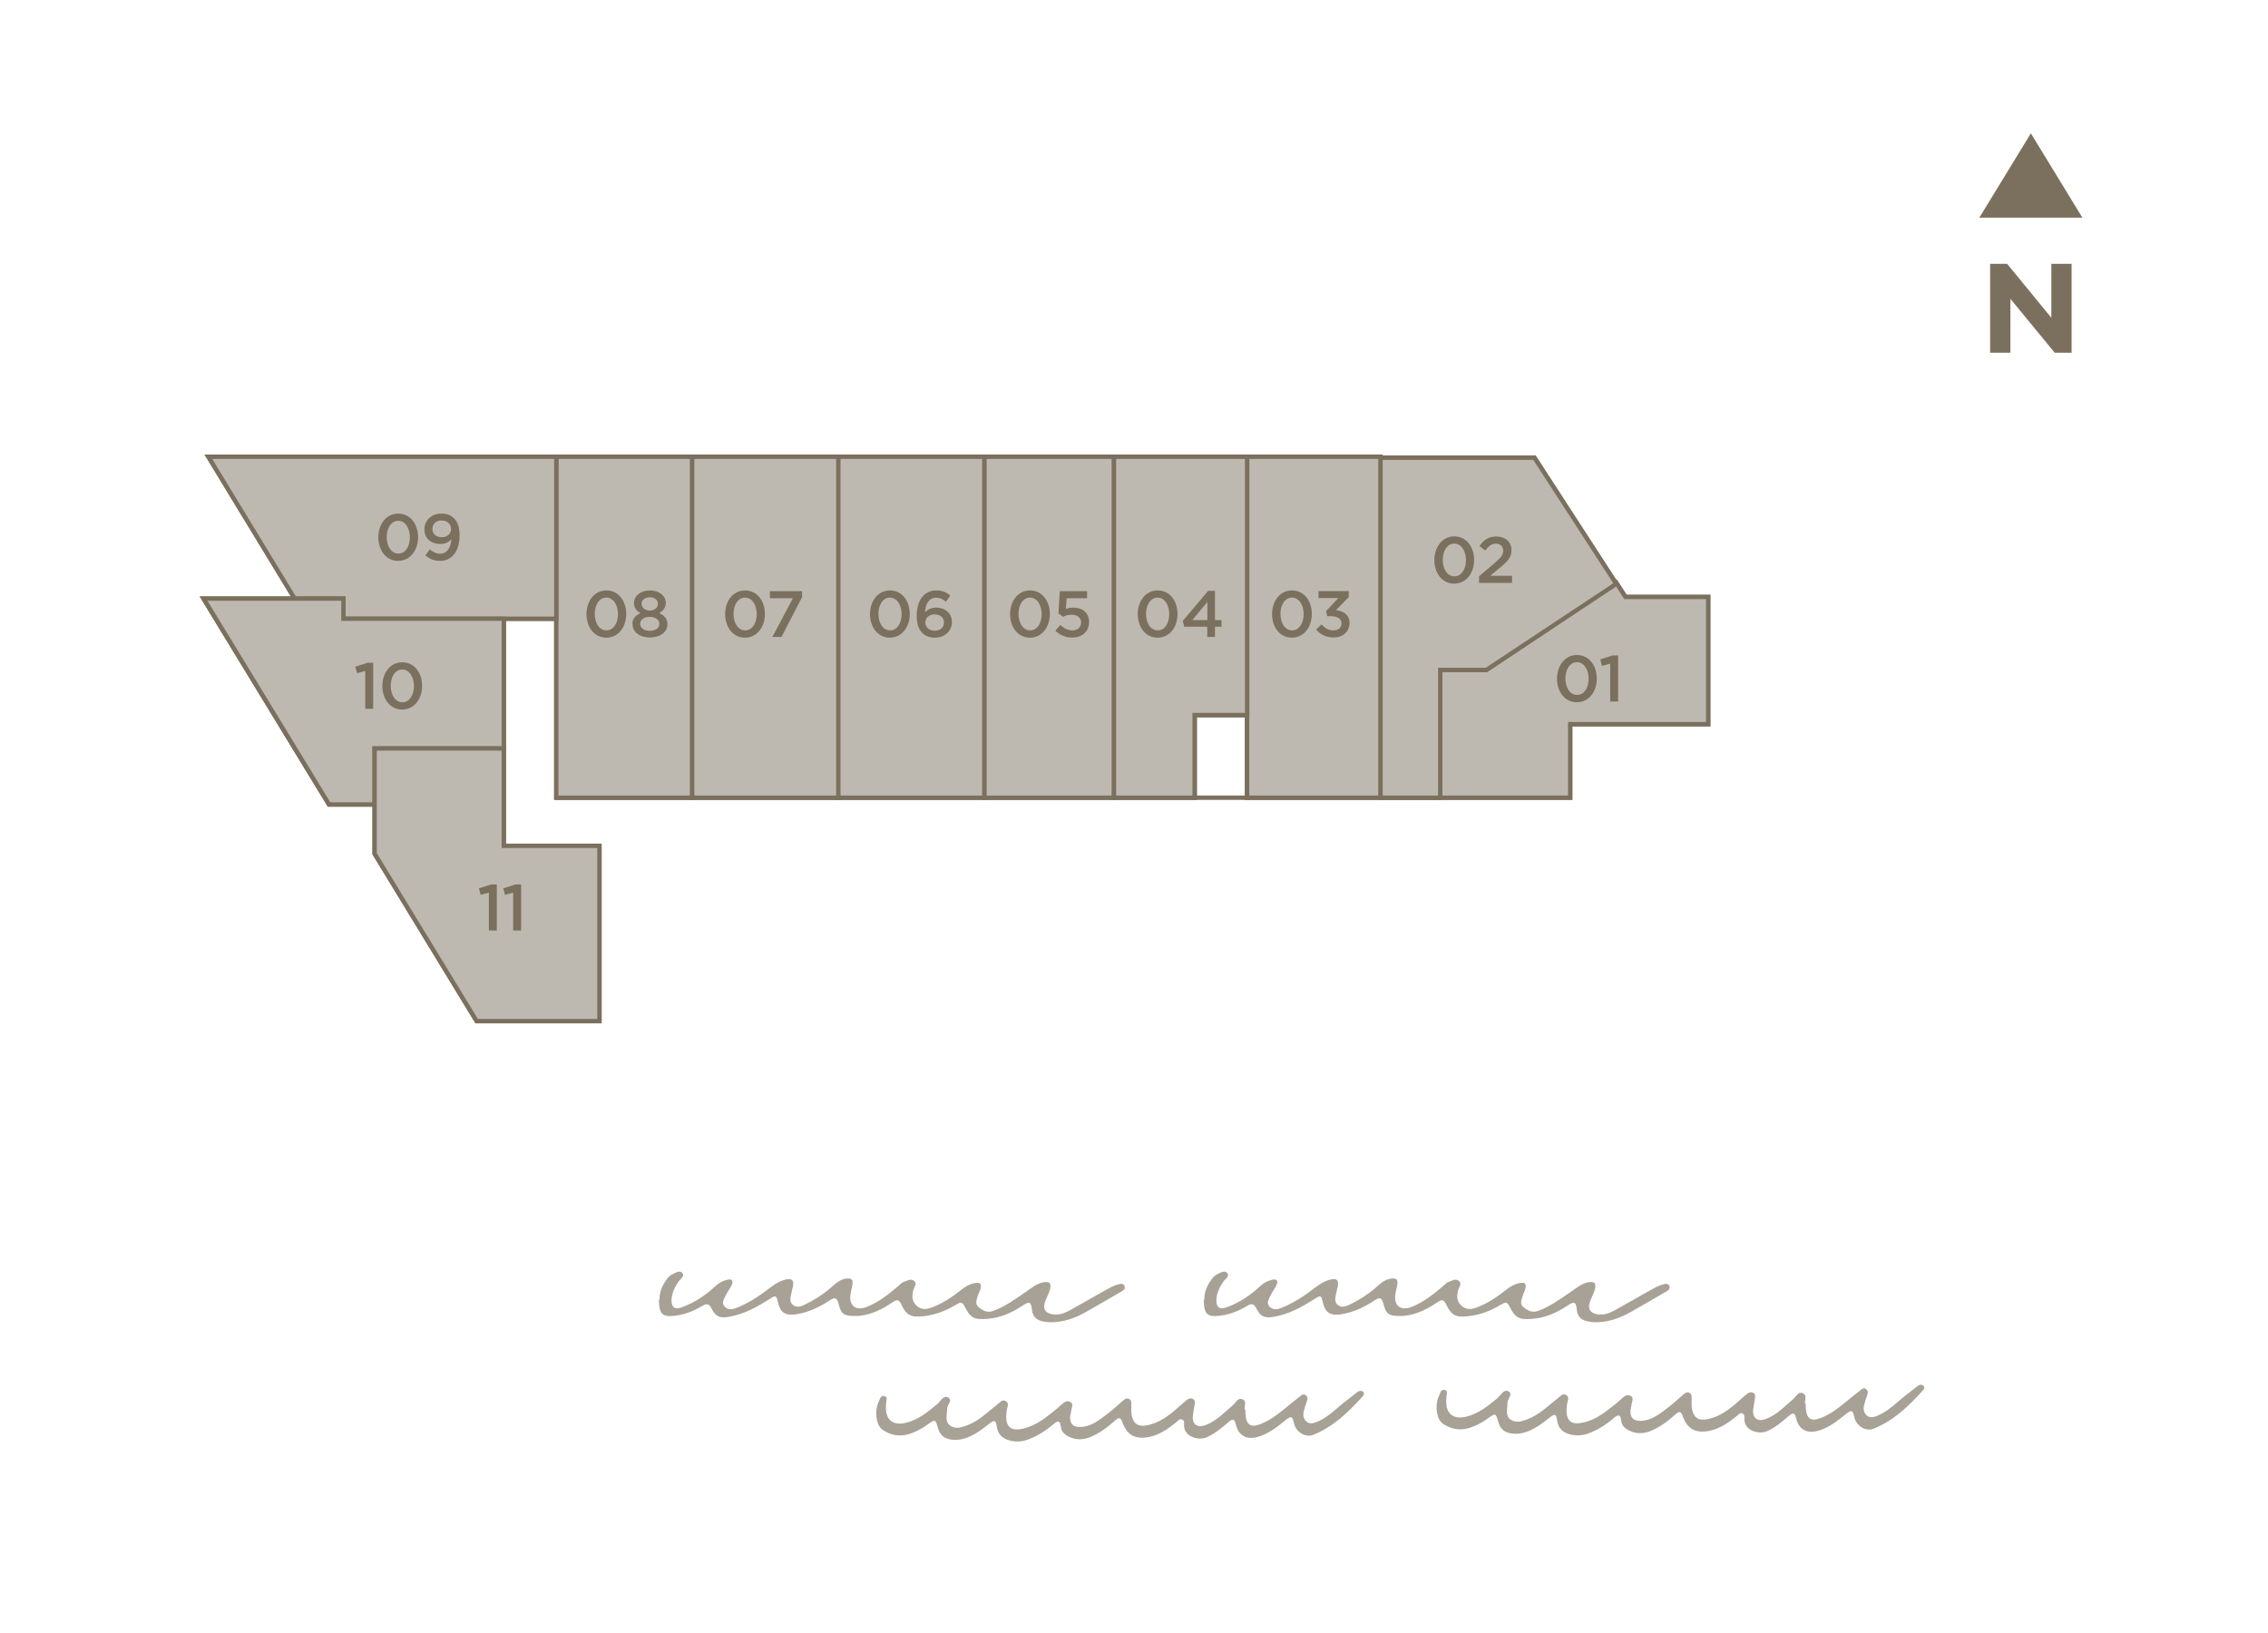
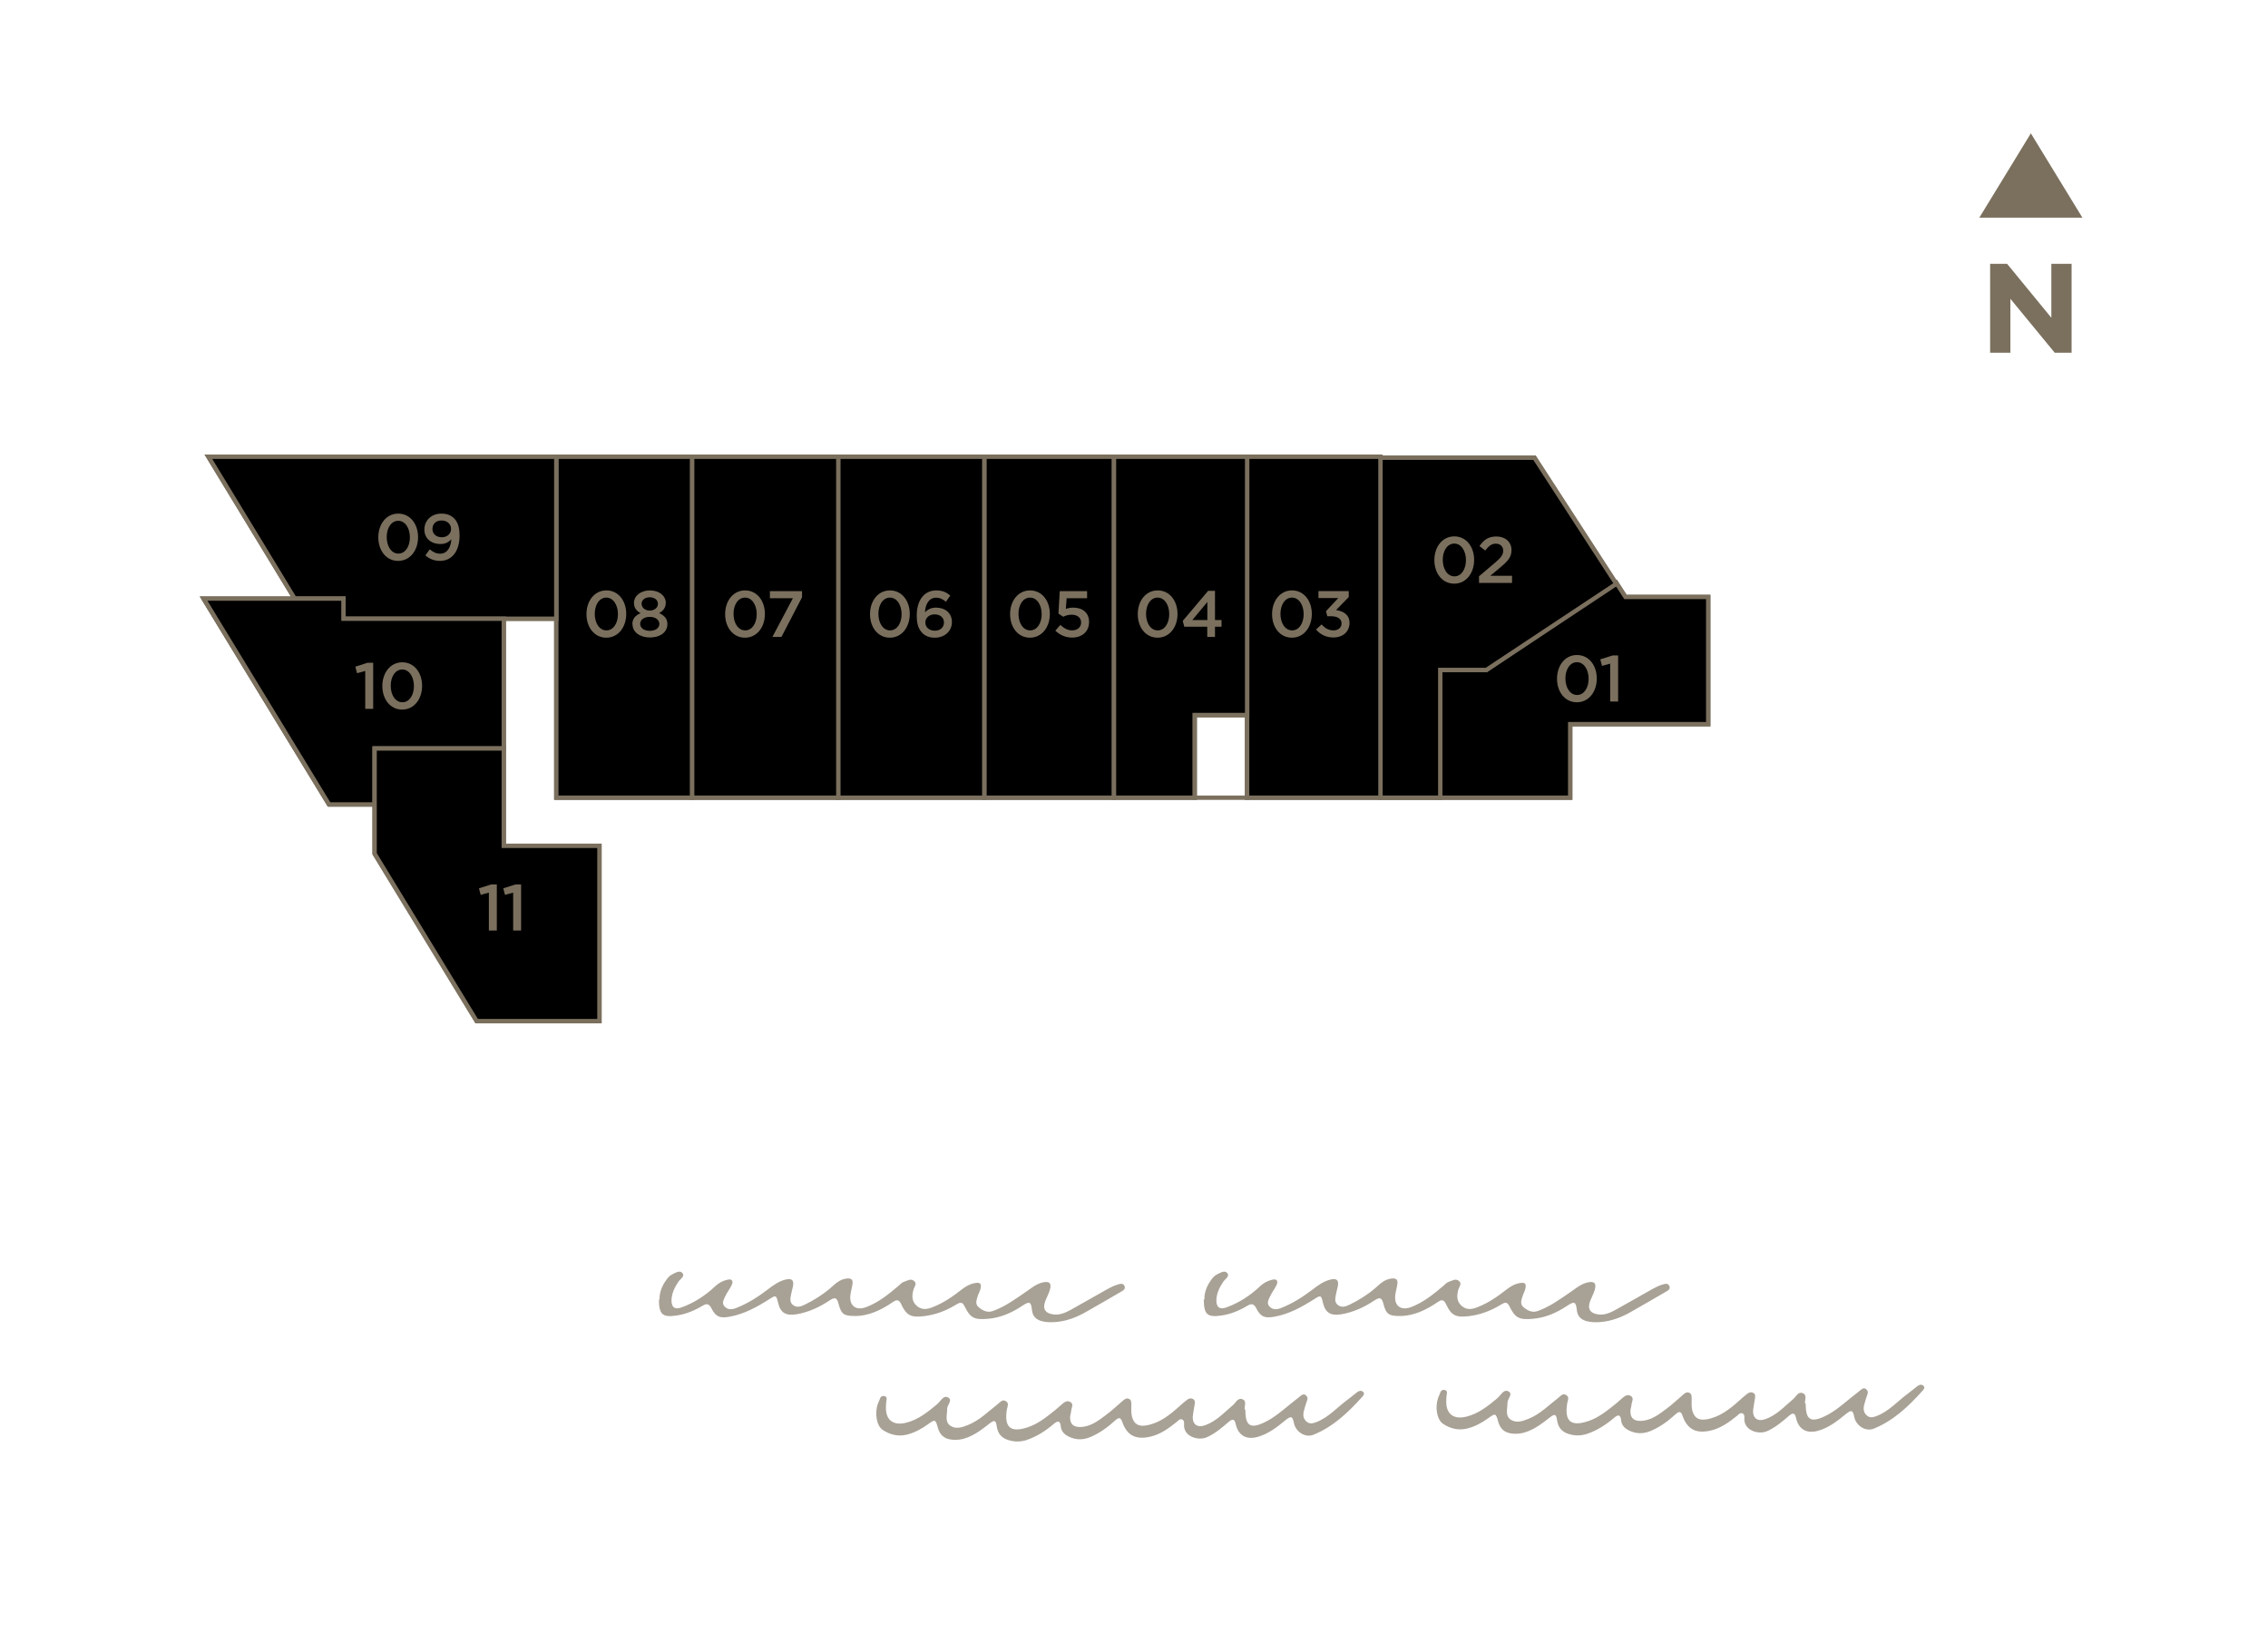
<svg xmlns="http://www.w3.org/2000/svg" viewBox="0 0 208.21 149.89">
  <g id="Base">
    <path d="M190.18,24.22v8.16h-1.55l-4.07-4.95v4.95h-1.86v-8.16h1.56l4.06,4.95v-4.95h1.86Z" style="fill:#7b705e;" />
    <polyline points="18.69 54.95 30.21 73.85 34.39 73.85" style="fill:none; stroke:#7b705e; stroke-miterlimit:10; stroke-width:.4px;" />
    <polygon points="19.13 41.93 51.07 41.93 51.07 56.8 31.53 56.8 31.53 54.95 27.05 54.95 19.13 41.93" style="fill:none; stroke:#7b705e; stroke-miterlimit:10; stroke-width:.4px;" />
    <polygon points="34.39 68.71 46.25 68.71 46.25 77.65 55.03 77.65 55.03 93.74 43.76 93.74 34.39 78.37 34.39 68.71" style="fill:none; stroke:#7b705e; stroke-miterlimit:10; stroke-width:.4px;" />
    <path d="M114.33,129.41c-.01,1.5.46,1.79,1.78,1.15.87-.42,1.59-1.05,2.33-1.65.33-.27.66-.53.99-.79.14-.11.3-.17.46-.02.14.12.18.25.11.45-.12.32-.21.64-.3.97-.1.37-.06.73.25.99.28.24.58.16.9.04,1.14-.44,1.92-1.37,2.88-2.07.29-.21.56-.45.85-.67.16-.12.36-.19.53-.06.22.17.05.37-.06.49-1.28,1.42-2.66,2.74-4.47,3.47-.76.31-1.63-.28-1.79-1.06-.13-.65-.26-.7-.81-.25-.76.62-1.52,1.22-2.49,1.5-1.08.31-1.82-.12-2.06-1.21-.1-.49-.35-.4-.62-.17-.63.54-1.25,1.08-2.02,1.42-.79.35-2.17-.06-2.09-1.19.01-.16.01-.36-.18-.44-.22-.09-.34.1-.49.22-.75.6-1.51,1.16-2.48,1.37-1.32.28-2.11-.14-2.54-1.41-.17-.5-.43-.27-.66-.07-.68.62-1.41,1.15-2.27,1.51-.66.27-1.32.27-1.97-.05-.41-.2-.69-.49-.73-.96-.05-.52-.29-.5-.62-.22-.75.64-1.56,1.17-2.5,1.49-.58.19-1.16.19-1.75-.01-.62-.21-.92-.63-1.01-1.26-.08-.55-.21-.59-.67-.23-.62.49-1.24.96-1.98,1.26-.5.2-1.02.28-1.56.2-.65-.09-1.02-.46-1.19-1.08-.22-.79-.25-.8-.94-.3-.57.41-1.18.74-1.87.92-.82.21-1.57.03-2.25-.42-.57-.38-.76-1.52-.45-2.4.04-.12.11-.23.15-.35.06-.23.18-.41.44-.36.3.06.21.31.18.52-.02.19-.03.38-.03.57,0,1.13.69,1.63,1.81,1.37,1.14-.27,2.01-.98,2.88-1.7.31-.26.57-.85,1-.64.49.24-.08.69-.07,1.06.01.54-.24,1.17.29,1.54.51.35,1.1.15,1.64-.07,1.07-.43,1.86-1.25,2.74-1.93.21-.16.39-.44.71-.26.33.19.16.49.11.74-.28,1.67.32,2.2,1.93,1.66.98-.33,1.77-.99,2.56-1.62.16-.13.32-.28.48-.42.24-.2.5-.47.84-.28.36.2.11.53.09.8-.01.19-.09.37-.1.56-.03.63.27.95.91.94.98-.01,1.71-.6,2.43-1.14.53-.39,1-.85,1.5-1.27.16-.14.35-.28.57-.17.23.11.21.34.21.56,0,.36-.03.72.06,1.07.18.68.59.92,1.28.81,1.24-.2,2.16-.95,3.05-1.74.24-.21.47-.43.73-.62.15-.11.35-.18.54-.07.21.12.18.32.15.51-.05.34-.12.67-.16,1-.09.79.38,1.16,1.12.9,1.04-.37,1.75-1.17,2.56-1.85.26-.22.44-.7.86-.54.47.18.14.68.23.97" style="fill:#a8a195;" />
    <path d="M60.55,119.32c-.03-.58.18-1.21.59-1.78.13-.19.29-.39.48-.5.3-.16.74-.44.98-.22.35.32-.14.58-.31.83-.34.5-.6,1.02-.64,1.63-.04.7.27.98.92.74,1.17-.42,2.2-1.1,3.1-1.95.33-.31.69-.49,1.1-.59.42-.1.58.1.4.49-.17.36-.43.68-.6,1.05-.14.3-.34.64-.03.94.29.29.65.27,1.01.13,1.06-.41,2.01-1.01,2.9-1.69.51-.39,1.02-.77,1.65-.93.6-.15.81.05.69.65-.05.23-.12.45-.16.68-.06.35-.18.73.17,1,.35.27.71.15,1.08-.03.84-.41,1.63-.9,2.34-1.51.44-.38.85-.82,1.51-.89.46-.05.59.13.53.52-.04.31-.14.62-.18.93-.16,1.03.48,1.54,1.45,1.17,1.13-.43,2.05-1.18,2.96-1.95.15-.12.28-.29.45-.35.31-.09.64-.36.96-.11.33.26.03.55-.04.81-.15.55-.17,1.06.28,1.47.45.41.94.36,1.48.14.98-.38,1.84-.97,2.65-1.61.36-.28.72-.5,1.17-.59.54-.11.7.02.56.56-.05.2-.17.39-.23.59-.11.36-.29.75.08,1.06.39.32.81.53,1.34.33,1.11-.41,2.05-1.1,3.01-1.76.47-.32.91-.7,1.48-.84.67-.16.89.05.69.71-.1.32-.26.62-.39.94-.3.75-.04,1.19.76,1.28.56.06,1.05-.15,1.51-.4,1.13-.62,2.25-1.28,3.38-1.91.29-.16.6-.32.92-.42.22-.06.54-.2.68.11.14.32-.17.44-.38.57-1.04.61-2.09,1.21-3.14,1.81-.85.49-1.76.84-2.75.93-.45.04-.89.04-1.33-.08-.52-.14-.83-.45-.89-1.01-.08-.78-.23-.84-.9-.39-.97.64-2,1.1-3.18,1.19-1.23.1-1.59-.08-2.13-1.19-.22-.46-.5-.26-.78-.1-.92.56-1.9.93-2.98,1.05-1.15.13-1.57-.08-2.05-1.13-.22-.48-.48-.36-.8-.14-.88.6-1.82,1.08-2.9,1.22-.17.02-.34.03-.51.03-1.03,0-1.28-.15-1.53-1.13-.15-.58-.35-.61-.82-.3-.92.61-1.91,1.08-3.03,1.27-.99.16-1.49-.12-1.71-1.1-.15-.65-.2-.67-.77-.3-1.15.73-2.33,1.39-3.7,1.63-.87.15-1.24.01-1.64-.78-.2-.39-.41-.47-.8-.24-.75.45-1.55.79-2.43.91-1.27.18-1.58-.1-1.59-1.49" style="fill:#a8a195;" />
    <path d="M165.77,128.85c-.01,1.5.46,1.79,1.78,1.15.87-.42,1.59-1.05,2.33-1.65.33-.27.66-.53.99-.79.14-.11.3-.17.46-.02.14.12.18.25.11.45-.12.32-.21.64-.3.97-.1.37-.06.73.25.99.28.24.58.16.9.04,1.14-.44,1.92-1.37,2.88-2.07.29-.21.56-.45.85-.67.16-.12.36-.19.53-.06.22.17.05.37-.06.49-1.28,1.42-2.66,2.74-4.47,3.47-.76.31-1.63-.28-1.79-1.06-.13-.65-.26-.7-.81-.25-.76.62-1.52,1.22-2.49,1.5-1.08.31-1.82-.12-2.06-1.21-.1-.49-.35-.4-.62-.17-.63.54-1.25,1.08-2.02,1.42-.79.35-2.17-.06-2.09-1.19.01-.16.01-.36-.18-.44-.22-.09-.34.1-.49.22-.75.6-1.51,1.16-2.48,1.37-1.32.28-2.11-.14-2.54-1.41-.17-.5-.43-.27-.66-.07-.68.62-1.41,1.15-2.27,1.51-.66.27-1.32.27-1.97-.05-.41-.2-.69-.49-.73-.96-.05-.52-.29-.5-.62-.22-.75.64-1.56,1.17-2.5,1.49-.58.19-1.16.19-1.75-.01-.62-.21-.92-.63-1.01-1.26-.08-.55-.21-.59-.67-.23-.62.49-1.24.96-1.98,1.26-.5.2-1.02.28-1.56.2-.65-.09-1.02-.46-1.19-1.08-.22-.79-.25-.8-.94-.3-.57.41-1.18.74-1.87.92-.82.21-1.57.03-2.25-.42-.57-.38-.76-1.52-.45-2.4.04-.12.11-.23.15-.35.06-.23.18-.41.44-.36.3.06.21.31.18.52-.02.19-.03.38-.03.57,0,1.13.69,1.63,1.81,1.37,1.14-.27,2.01-.98,2.88-1.7.31-.26.57-.85,1-.64.49.24-.08.69-.07,1.06.01.54-.24,1.17.29,1.54.51.35,1.1.15,1.64-.07,1.07-.43,1.86-1.25,2.74-1.93.21-.16.39-.44.71-.26.33.19.16.49.11.74-.28,1.67.32,2.2,1.93,1.66.98-.33,1.77-.99,2.56-1.62.16-.13.32-.28.48-.42.24-.2.5-.47.84-.28.36.2.11.53.09.8-.01.19-.09.37-.1.56-.03.63.27.95.91.94.98-.01,1.71-.6,2.43-1.14.53-.39,1-.85,1.5-1.27.16-.14.35-.28.57-.17.23.11.21.34.21.56,0,.36-.03.72.06,1.07.18.68.59.92,1.28.81,1.24-.2,2.16-.95,3.05-1.74.24-.21.47-.43.73-.62.15-.11.35-.18.54-.07.21.12.18.32.15.51-.05.34-.12.67-.16,1-.09.79.38,1.16,1.12.9,1.04-.37,1.75-1.17,2.56-1.85.26-.22.44-.7.86-.54.47.18.14.68.23.97" style="fill:#a8a195;" />
    <path d="M110.57,119.32c-.03-.58.18-1.21.59-1.78.13-.19.29-.39.48-.5.3-.16.74-.44.98-.22.35.32-.14.58-.31.83-.34.5-.6,1.02-.64,1.63-.04.7.27.98.92.74,1.17-.42,2.2-1.1,3.1-1.95.33-.31.69-.49,1.1-.59.42-.1.58.1.4.49-.17.36-.43.68-.6,1.05-.14.3-.34.64-.03.94.29.29.65.27,1.01.13,1.06-.41,2.01-1.01,2.9-1.69.51-.39,1.02-.77,1.65-.93.6-.15.81.05.69.65-.05.23-.12.45-.16.68-.06.35-.18.73.17,1,.35.27.71.15,1.08-.03.84-.41,1.63-.9,2.34-1.51.44-.38.85-.82,1.51-.89.46-.05.59.13.53.52-.04.31-.14.62-.18.93-.16,1.03.48,1.54,1.45,1.17,1.13-.43,2.05-1.18,2.96-1.95.15-.12.28-.29.45-.35.31-.09.64-.36.96-.11.33.26.03.55-.04.81-.15.55-.17,1.06.28,1.47.45.41.94.36,1.48.14.98-.38,1.84-.97,2.65-1.61.36-.28.72-.5,1.17-.59.54-.11.7.02.56.56-.05.2-.17.39-.23.59-.11.36-.29.75.08,1.06.39.32.81.53,1.34.33,1.11-.41,2.05-1.1,3.01-1.76.47-.32.91-.7,1.48-.84.67-.16.89.05.69.71-.1.32-.26.62-.39.94-.3.75-.04,1.19.76,1.28.56.06,1.05-.15,1.51-.4,1.13-.62,2.25-1.28,3.38-1.91.29-.16.6-.32.92-.42.22-.06.54-.2.68.11.14.32-.17.44-.38.57-1.04.61-2.09,1.21-3.14,1.81-.85.49-1.76.84-2.75.93-.45.04-.89.04-1.33-.08-.52-.14-.83-.45-.89-1.01-.08-.78-.23-.84-.9-.39-.97.64-2,1.1-3.18,1.19-1.23.1-1.59-.08-2.13-1.19-.22-.46-.5-.26-.78-.1-.92.56-1.9.93-2.98,1.05-1.15.13-1.57-.08-2.05-1.13-.22-.48-.48-.36-.8-.14-.88.6-1.82,1.08-2.9,1.22-.17.02-.34.03-.51.03-1.03,0-1.28-.15-1.53-1.13-.15-.58-.35-.61-.82-.3-.92.61-1.91,1.08-3.03,1.27-.99.16-1.49-.12-1.71-1.1-.15-.65-.2-.67-.77-.3-1.15.73-2.33,1.39-3.7,1.63-.87.15-1.24.01-1.64-.78-.2-.39-.41-.47-.8-.24-.75.45-1.55.79-2.43.91-1.27.18-1.58-.1-1.59-1.49" style="fill:#a8a195;" />
    <polygon points="186.44 12.24 191.17 19.98 181.71 19.98 186.44 12.24" style="fill:#7b705e;" />
    <rect x="51.07" y="41.93" width="12.46" height="31.3" style="fill:none; stroke:#7b705e; stroke-miterlimit:10; stroke-width:.4px;" />
    <rect x="63.53" y="41.93" width="13.43" height="31.3" style="fill:none; stroke:#7b705e; stroke-miterlimit:10; stroke-width:.4px;" />
    <rect x="76.93" y="41.93" width="13.43" height="31.3" style="fill:none; stroke:#7b705e; stroke-miterlimit:10; stroke-width:.4px;" />
    <rect x="90.36" y="41.93" width="11.89" height="31.3" style="fill:none; stroke:#7b705e; stroke-miterlimit:10; stroke-width:.4px;" />
    <polygon points="109.67 65.64 114.49 65.64 114.49 41.93 102.26 41.93 102.26 73.23 109.67 73.23 109.67 65.64" style="fill:none; stroke:#7b705e; stroke-miterlimit:10; stroke-width:.4px;" />
    <rect x="114.49" y="41.93" width="12.24" height="31.3" style="fill:none; stroke:#7b705e; stroke-miterlimit:10; stroke-width:.4px;" />
    <line x1="132.22" y1="73.23" x2="126.73" y2="73.23" style="fill:none; stroke:#7b705e; stroke-miterlimit:10; stroke-width:.4px;" />
    <polygon points="132.22 73.23 144.15 73.23 144.15 66.48 156.82 66.48 156.82 54.8 149.22 54.8 148.38 53.5 136.46 61.5 132.22 61.5 132.22 73.23" style="fill:none; stroke:#7b705e; stroke-miterlimit:10; stroke-width:.4px;" />
    <rect x="109.67" y="65.64" width="4.83" height="7.59" style="fill:none; stroke:#7b705e; stroke-miterlimit:10; stroke-width:.4px;" />
    <polygon points="132.22 73.23 132.22 61.5 136.46 61.5 148.38 53.6 140.87 42.02 126.73 42.02 126.73 73.23 132.22 73.23" style="fill:none; stroke:#7b705e; stroke-miterlimit:10; stroke-width:.4px;" />
    <polygon points="46.25 68.71 46.25 56.8 31.53 56.8 31.53 54.95 18.69 54.95 30.21 73.85 34.39 73.85 34.39 68.71 46.25 68.71" style="fill:none; stroke:#7b705e; stroke-miterlimit:10; stroke-width:.4px;" />
  </g>
-   <g id="_x30_1">
-     <polygon points="132.22 73.23 144.15 73.23 144.15 66.48 156.82 66.48 156.82 54.8 149.22 54.8 148.38 53.5 136.46 61.5 132.22 61.5 132.22 73.23" style="fill:#beb9b0; stroke:#7b705e; stroke-miterlimit:10; stroke-width:.4px;" />
+   <g id="_x30_1" class="floor" data-id="3_301">
+     <polygon class="bg" points="132.22 73.23 144.15 73.23 144.15 66.48 156.82 66.48 156.82 54.8 149.22 54.8 148.38 53.5 136.46 61.5 132.22 61.5 132.22 73.23" style="stroke:#7b705e; stroke-miterlimit:10; stroke-width:.4px;" />
  </g>
-   <g id="_x30_2">
-     <polygon points="132.22 73.23 132.22 61.5 136.46 61.5 148.38 53.6 140.87 42.02 126.73 42.02 126.73 73.23 132.22 73.23" style="fill:#beb9b0; stroke:#7b705e; stroke-miterlimit:10; stroke-width:.4px;" />
+   <g id="_x30_2" class="floor" data-id="3_302">
+     <polygon class="bg" points="132.22 73.23 132.22 61.5 136.46 61.5 148.38 53.6 140.87 42.02 126.73 42.02 126.73 73.23 132.22 73.23" style="stroke:#7b705e; stroke-miterlimit:10; stroke-width:.4px;" />
  </g>
-   <g id="_x30_3">
-     <rect x="114.49" y="41.93" width="12.24" height="31.3" style="fill:#beb9b0; stroke:#7b705e; stroke-miterlimit:10; stroke-width:.4px;" />
+   <g id="_x30_3" class="floor" data-id="3_303">
+     <rect class="bg" x="114.49" y="41.93" width="12.24" height="31.3" style="stroke:#7b705e; stroke-miterlimit:10; stroke-width:.4px;" />
  </g>
-   <g id="_x30_4">
-     <polygon points="109.67 65.64 114.49 65.64 114.49 41.93 102.26 41.93 102.26 73.23 109.67 73.23 109.67 65.64" style="fill:#beb9b0; stroke:#7b705e; stroke-miterlimit:10; stroke-width:.4px;" />
+   <g id="_x30_4" class="floor" data-id="3_304">
+     <polygon class="bg" points="109.67 65.64 114.49 65.64 114.49 41.93 102.26 41.93 102.26 73.23 109.67 73.23 109.67 65.64" style="stroke:#7b705e; stroke-miterlimit:10; stroke-width:.4px;" />
  </g>
-   <g id="_x30_5">
-     <rect x="90.36" y="41.93" width="11.89" height="31.3" style="fill:#beb9b0; stroke:#7b705e; stroke-miterlimit:10; stroke-width:.4px;" />
+   <g id="_x30_5" class="floor" data-id="3_305">
+     <rect class="bg" x="90.36" y="41.93" width="11.89" height="31.3" style="stroke:#7b705e; stroke-miterlimit:10; stroke-width:.4px;" />
  </g>
-   <g id="_x30_6">
-     <rect x="76.93" y="41.93" width="13.43" height="31.3" style="fill:#beb9b0; stroke:#7b705e; stroke-miterlimit:10; stroke-width:.4px;" />
+   <g id="_x30_6" class="floor" data-id="3_306">
+     <rect class="bg" x="76.93" y="41.93" width="13.43" height="31.3" style="stroke:#7b705e; stroke-miterlimit:10; stroke-width:.4px;" />
  </g>
-   <g id="_x30_7">
-     <rect x="63.53" y="41.93" width="13.43" height="31.3" style="fill:#beb9b0; stroke:#7b705e; stroke-miterlimit:10; stroke-width:.4px;" />
+   <g id="_x30_7" class="floor" data-id="3_307">
+     <rect class="bg" x="63.53" y="41.93" width="13.43" height="31.3" style="stroke:#7b705e; stroke-miterlimit:10; stroke-width:.4px;" />
  </g>
-   <g id="_x30_8">
-     <rect x="51.07" y="41.93" width="12.46" height="31.3" style="fill:#beb9b0; stroke:#7b705e; stroke-miterlimit:10; stroke-width:.4px;" />
+   <g id="_x30_8" class="floor" data-id="3_308">
+     <rect class="bg" x="51.07" y="41.93" width="12.46" height="31.3" style="stroke:#7b705e; stroke-miterlimit:10; stroke-width:.4px;" />
  </g>
-   <g id="_x30_9">
-     <polygon points="19.13 41.93 51.07 41.93 51.07 56.8 31.53 56.8 31.53 54.95 27.05 54.95 19.13 41.93" style="fill:#beb9b0; stroke:#7b705e; stroke-miterlimit:10; stroke-width:.4px;" />
+   <g id="_x30_9" class="floor" data-id="3_309">
+     <polygon class="bg" points="19.13 41.93 51.07 41.93 51.07 56.8 31.53 56.8 31.53 54.95 27.05 54.95 19.13 41.93" style="stroke:#7b705e; stroke-miterlimit:10; stroke-width:.4px;" />
  </g>
-   <g id="_x31_0">
-     <polygon points="46.25 68.71 46.25 56.8 31.53 56.8 31.53 54.95 18.69 54.95 30.21 73.85 34.39 73.85 34.39 68.71 46.25 68.71" style="fill:#beb9b0; stroke:#7b705e; stroke-miterlimit:10; stroke-width:.4px;" />
+   <g id="_x31_0" class="floor" data-id="3_310">
+     <polygon class="bg" points="46.25 68.71 46.25 56.8 31.53 56.8 31.53 54.95 18.69 54.95 30.21 73.85 34.39 73.85 34.39 68.71 46.25 68.71" style="stroke:#7b705e; stroke-miterlimit:10; stroke-width:.4px;" />
  </g>
-   <g id="_x31_1">
-     <polygon points="34.39 68.71 46.25 68.71 46.25 77.65 55.03 77.65 55.03 93.74 43.76 93.74 34.39 78.37 34.39 68.71" style="fill:#beb9b0; stroke:#7b705e; stroke-miterlimit:10; stroke-width:.4px;" />
+   <g id="_x31_1" class="floor" data-id="3_311">
+     <polygon class="bg" points="34.39 68.71 46.25 68.71 46.25 77.65 55.03 77.65 55.03 93.74 43.76 93.74 34.39 78.37 34.39 68.71" style="stroke:#7b705e; stroke-miterlimit:10; stroke-width:.4px;" />
  </g>
  <g id="Labels">
    <path d="M44.89,81.94l-.76.21-.16-.6,1.13-.36h.51v4.23h-.73v-3.48Z" style="fill:#7b705e;" />
    <path d="M47.12,81.94l-.76.21-.16-.6,1.13-.36h.51v4.23h-.73v-3.48Z" style="fill:#7b705e;" />
    <path d="M33.54,61.59l-.76.21-.16-.6,1.13-.36h.51v4.23h-.73v-3.48Z" style="fill:#7b705e;" />
    <path d="M35.1,62.98h0c0-1.21.73-2.18,1.83-2.18s1.82.96,1.82,2.16h0c0,1.21-.73,2.18-1.83,2.18s-1.82-.96-1.82-2.16ZM38,62.98h0c0-.84-.43-1.52-1.07-1.52s-1.06.66-1.06,1.49h0c0,.84.42,1.52,1.07,1.52s1.06-.67,1.06-1.49Z" style="fill:#7b705e;" />
    <path d="M34.73,49.33h0c0-1.21.73-2.18,1.83-2.18s1.82.96,1.82,2.16h0c0,1.21-.73,2.18-1.83,2.18s-1.82-.96-1.82-2.16ZM37.63,49.33h0c0-.84-.43-1.52-1.07-1.52s-1.06.66-1.06,1.49h0c0,.84.42,1.52,1.07,1.52s1.06-.67,1.06-1.49Z" style="fill:#7b705e;" />
    <path d="M41.44,49.49c-.23.28-.56.45-.99.45-.89,0-1.49-.52-1.49-1.33h0c0-.83.64-1.46,1.56-1.46.53,0,.87.15,1.17.44.31.31.5.77.5,1.6h0c0,1.36-.67,2.3-1.8,2.3-.58,0-.99-.21-1.34-.5l.4-.56c.32.26.6.4.96.4.74,0,1.01-.77,1.02-1.33ZM41.41,48.57h0c0-.45-.34-.79-.88-.79s-.83.35-.83.78h0c0,.45.34.76.86.76s.85-.35.85-.76Z" style="fill:#7b705e;" />
    <path d="M66.57,56.38h0c0-1.21.73-2.18,1.83-2.18s1.82.96,1.82,2.16h0c0,1.21-.73,2.18-1.83,2.18s-1.82-.96-1.82-2.16ZM69.47,56.38h0c0-.84-.43-1.52-1.07-1.52s-1.06.66-1.06,1.49h0c0,.84.42,1.52,1.07,1.52s1.06-.67,1.06-1.49Z" style="fill:#7b705e;" />
    <path d="M72.79,54.92h-2.11v-.65h2.95v.56l-1.89,3.64h-.83l1.88-3.55Z" style="fill:#7b705e;" />
    <path d="M79.87,56.38h0c0-1.21.73-2.18,1.83-2.18s1.82.96,1.82,2.16h0c0,1.21-.73,2.18-1.83,2.18s-1.82-.96-1.82-2.16ZM82.77,56.38h0c0-.84-.43-1.52-1.07-1.52s-1.06.66-1.06,1.49h0c0,.84.42,1.52,1.07,1.52s1.06-.67,1.06-1.49Z" style="fill:#7b705e;" />
    <path d="M84.67,58.1c-.32-.32-.51-.75-.51-1.6h0c0-1.3.61-2.3,1.8-2.3.55,0,.92.17,1.28.47l-.4.57c-.29-.23-.54-.37-.91-.37-.73,0-1,.76-1.01,1.34.25-.26.56-.43,1.01-.43.81,0,1.46.48,1.46,1.32h0c0,.85-.68,1.44-1.56,1.44-.52,0-.89-.16-1.17-.44ZM86.66,57.14h0c0-.43-.34-.74-.86-.74s-.85.34-.85.74h0c0,.44.35.76.87.76s.84-.32.84-.76Z" style="fill:#7b705e;" />
    <path d="M104.45,56.38h0c0-1.21.73-2.18,1.83-2.18s1.82.96,1.82,2.16h0c0,1.21-.73,2.18-1.83,2.18s-1.82-.96-1.82-2.16ZM107.34,56.38h0c0-.84-.43-1.52-1.07-1.52s-1.06.66-1.06,1.49h0c0,.84.42,1.52,1.07,1.52s1.06-.67,1.06-1.49Z" style="fill:#7b705e;" />
    <path d="M110.84,57.53h-2.12l-.14-.53,2.33-2.76h.63v2.68h.6v.61h-.6v.94h-.71v-.94ZM110.84,56.92v-1.66l-1.38,1.66h1.38Z" style="fill:#7b705e;" />
    <path d="M116.78,56.38h0c0-1.21.73-2.18,1.83-2.18s1.82.96,1.82,2.16h0c0,1.21-.73,2.18-1.83,2.18s-1.82-.96-1.82-2.16ZM119.68,56.38h0c0-.84-.43-1.52-1.07-1.52s-1.06.66-1.06,1.49h0c0,.84.42,1.52,1.07,1.52s1.06-.67,1.06-1.49Z" style="fill:#7b705e;" />
    <path d="M120.81,57.8l.52-.48c.3.35.64.55,1.1.55.41,0,.73-.25.73-.64h0c0-.43-.38-.66-.97-.66h-.34l-.12-.46,1.13-1.21h-1.82v-.64h2.78v.55l-1.17,1.2c.64.08,1.24.4,1.24,1.17h0c0,.79-.59,1.34-1.47,1.34-.73,0-1.25-.31-1.61-.74Z" style="fill:#7b705e;" />
    <path d="M131.68,51.42h0c0-1.21.73-2.18,1.83-2.18s1.82.96,1.82,2.16h0c0,1.21-.73,2.18-1.83,2.18s-1.82-.96-1.82-2.16ZM134.58,51.42h0c0-.84-.43-1.52-1.07-1.52s-1.06.66-1.06,1.49h0c0,.84.42,1.52,1.07,1.52s1.06-.67,1.06-1.49Z" style="fill:#7b705e;" />
    <path d="M135.76,52.92l1.45-1.23c.58-.49.79-.76.79-1.13,0-.41-.29-.65-.68-.65s-.65.21-.97.63l-.53-.41c.4-.56.8-.88,1.55-.88.82,0,1.39.5,1.39,1.25h0c0,.67-.35,1.03-1.09,1.64l-.86.72h2v.65h-3.03v-.58Z" style="fill:#7b705e;" />
    <path d="M142.94,62.31h0c0-1.21.73-2.18,1.83-2.18s1.82.96,1.82,2.16h0c0,1.21-.73,2.18-1.83,2.18s-1.82-.96-1.82-2.16ZM145.84,62.31h0c0-.84-.43-1.52-1.07-1.52s-1.06.66-1.06,1.49h0c0,.84.42,1.52,1.07,1.52s1.06-.67,1.06-1.49Z" style="fill:#7b705e;" />
    <path d="M147.82,60.92l-.75.21-.16-.6,1.13-.36h.51v4.23h-.73v-3.48Z" style="fill:#7b705e;" />
    <path d="M53.84,56.38h0c0-1.21.73-2.18,1.83-2.18s1.82.96,1.82,2.16h0c0,1.21-.73,2.18-1.83,2.18s-1.82-.96-1.82-2.16ZM56.73,56.38h0c0-.84-.43-1.52-1.07-1.52s-1.06.66-1.06,1.49h0c0,.84.42,1.52,1.07,1.52s1.06-.67,1.06-1.49Z" style="fill:#7b705e;" />
    <path d="M58.05,57.32h0c0-.52.28-.83.76-1.03-.35-.19-.61-.47-.61-.94h0c0-.65.62-1.15,1.46-1.15s1.46.49,1.46,1.13h0c0,.48-.26.76-.61.95.46.21.76.51.76,1.01h0c0,.76-.68,1.23-1.6,1.23s-1.6-.48-1.6-1.21ZM60.53,57.28h0c0-.4-.38-.65-.88-.65s-.88.25-.88.64h0c0,.35.32.64.88.64s.88-.28.88-.63ZM60.4,55.43h0c0-.34-.3-.6-.75-.6s-.75.26-.75.58h0c0,.38.32.64.75.64s.75-.26.75-.62Z" style="fill:#7b705e;" />
    <path d="M92.73,56.38h0c0-1.21.73-2.18,1.83-2.18s1.82.96,1.82,2.16h0c0,1.21-.73,2.18-1.83,2.18s-1.82-.96-1.82-2.16ZM95.63,56.38h0c0-.84-.43-1.52-1.07-1.52s-1.06.66-1.06,1.49h0c0,.84.42,1.52,1.07,1.52s1.06-.67,1.06-1.49Z" style="fill:#7b705e;" />
    <path d="M96.88,57.9l.46-.53c.34.31.69.5,1.08.5.5,0,.83-.29.83-.73h0c0-.44-.36-.71-.87-.71-.3,0-.56.08-.77.19l-.44-.29.12-2.06h2.51v.65h-1.88l-.07.98c.2-.07.38-.12.67-.12.82,0,1.46.43,1.46,1.32h0c0,.87-.63,1.43-1.56,1.43-.64,0-1.15-.26-1.54-.64Z" style="fill:#7b705e;" />
  </g>
</svg>
